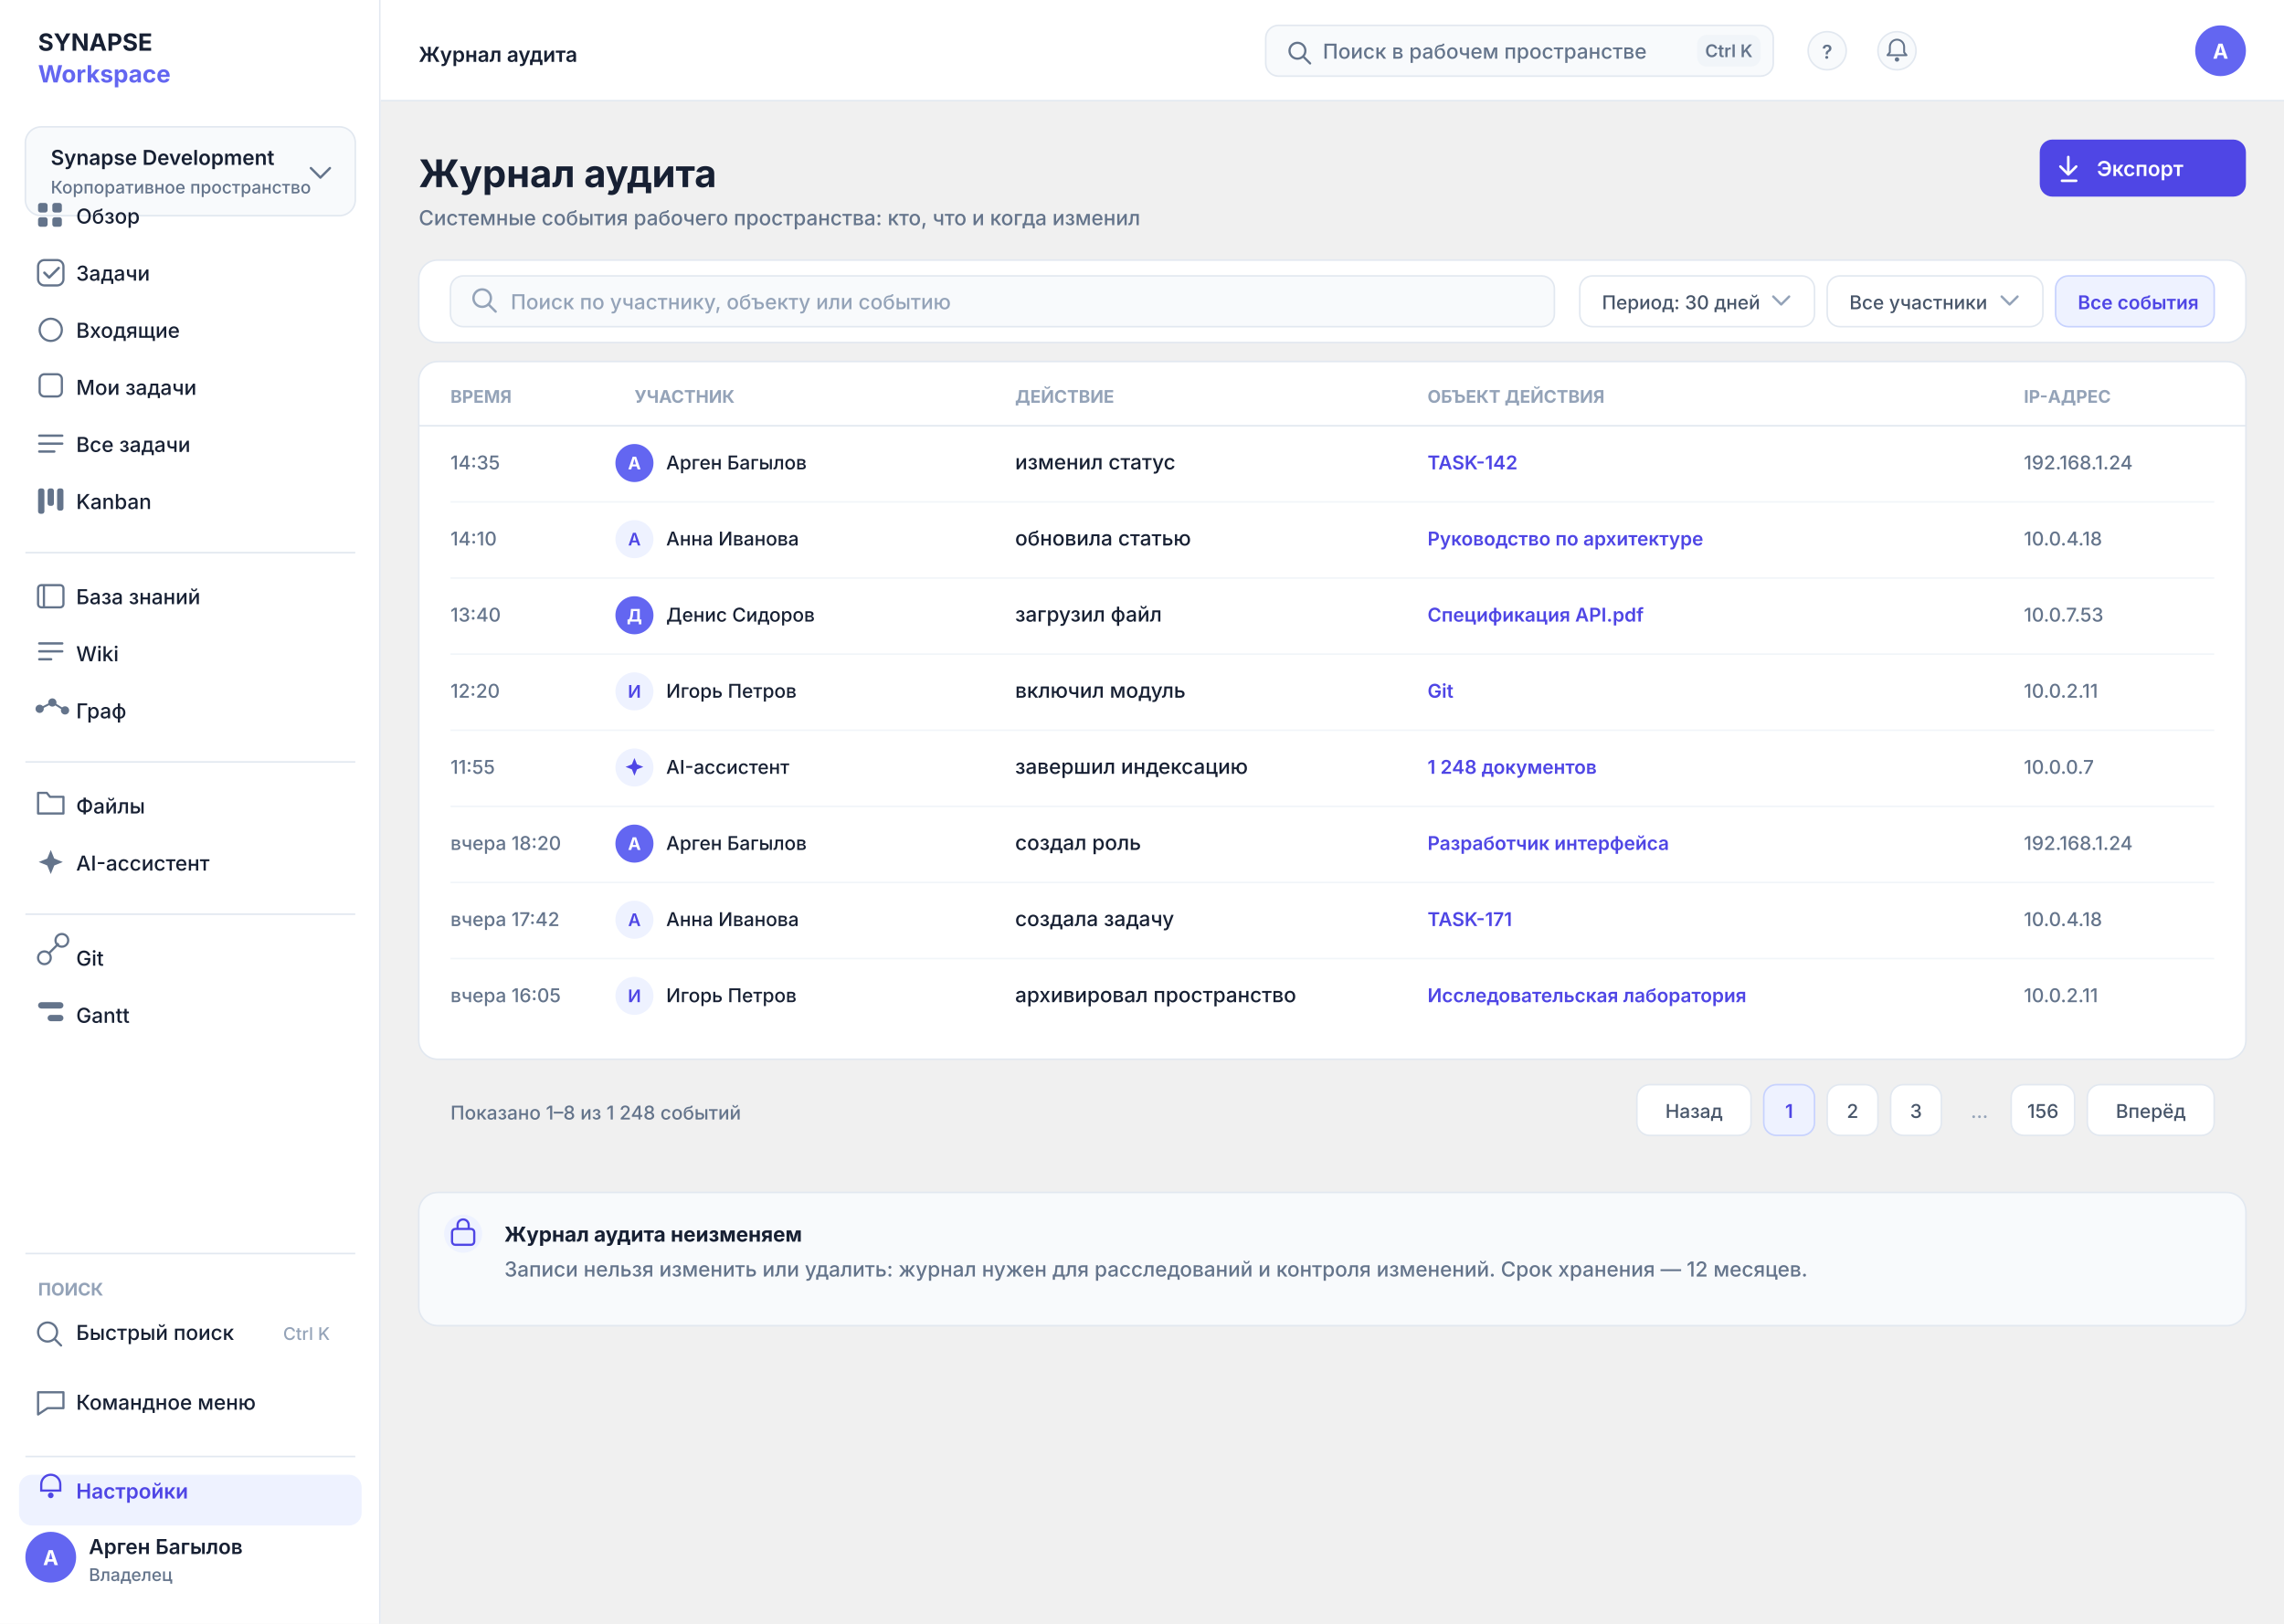
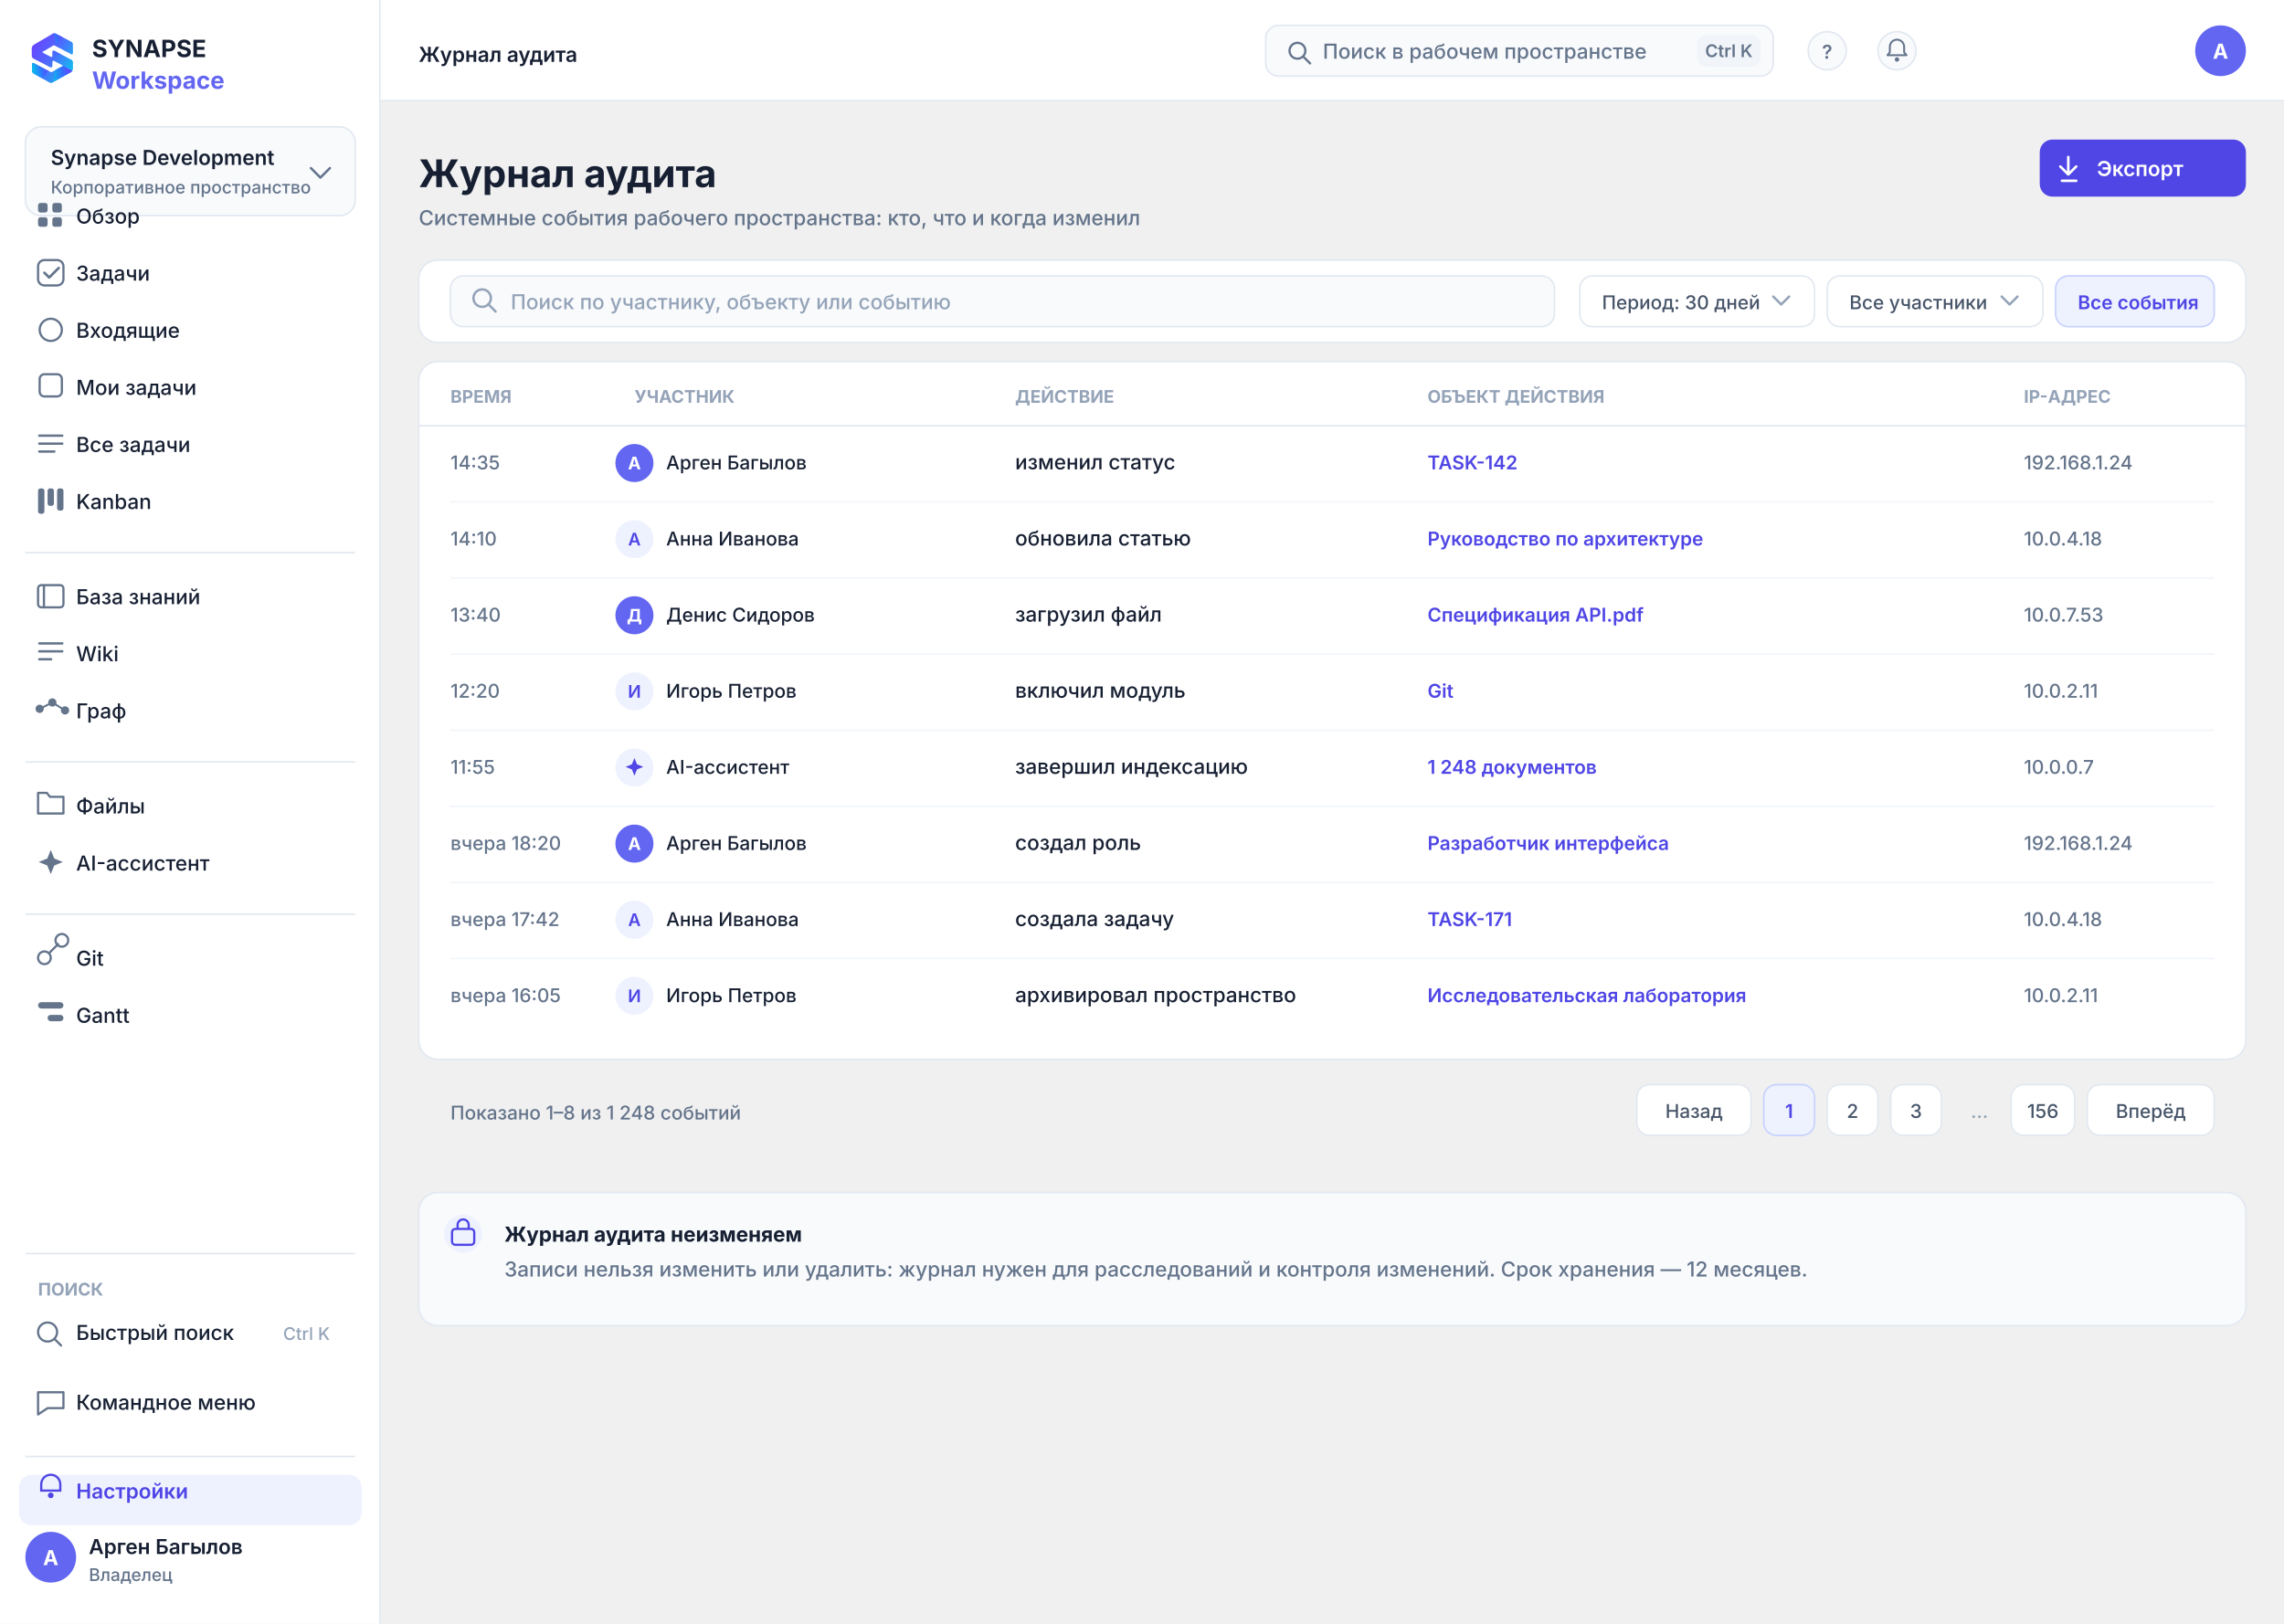
<svg xmlns="http://www.w3.org/2000/svg" width="1440" height="1024" viewBox="0 0 1440 1024" font-family="Inter, Arial, sans-serif">
+   <defs>
+     <linearGradient id="logoGrad" x1="0.000" y1="0.000" x2="1.106" y2="0.864">
+       <stop offset="0" stop-color="#713BFF" />
+       <stop offset="0.48" stop-color="#4E69FF" />
+       <stop offset="1" stop-color="#00D7E8" />
+     </linearGradient>
+     <linearGradient id="logoGrad2" x1="-0.157" y1="0.025" x2="0.975" y2="-0.157">
+       <stop offset="0" stop-color="#00CFE8" />
+       <stop offset="0.52" stop-color="#356EFF" />
+       <stop offset="1" stop-color="#7A35FF" />
+     </linearGradient>
+   </defs>
  <g id="sidebar">
    <rect id="sidebar-bg" x="0" y="0" width="240" height="1024" fill="#FFFFFF" />
    <rect id="sidebar-border" x="239" y="0" width="1" height="1024" fill="#E2E8F0" />
-     <text id="brand-line1" x="24" y="32" font-size="15" font-weight="700" fill="#172033">SYNAPSE</text>
-     <text id="brand-line2" x="24" y="52" font-size="15" font-weight="700" fill="#6366F1">Workspace</text>
+     <g id="brand-mark" transform="translate(20 21) scale(0.1912)">
+       <g id="logo-mark" transform="translate(-2.75 -1.75)">
+         <g id="logo-body" fill="url(#logoGrad)">
+           <path id="logo-body-1" d="M75.75 1.75 L79.75 2.00 L84.25 4.00 L87.00 5.75 L105.50 15.00 L106.25 15.75 L121.00 23.00 L129.25 27.75 L130.50 28.00 L135.75 31.25 L137.50 34.00 L138.50 36.75 L138.75 68.00 L138.00 69.75 L135.75 71.50 L134.25 71.50 L132.50 70.75 L122.50 65.00 L109.75 58.75 L97.75 52.00 L90.50 48.75 L77.75 41.75 L76.50 41.50 L74.50 41.75 L72.00 43.00 L61.50 49.75 L60.00 50.25 L49.50 56.75 L38.25 63.00 L37.50 64.25 L46.75 69.75 L66.50 79.75 L68.25 80.00 L69.75 79.25 L70.75 77.25 L70.75 62.00 L71.75 60.25 L73.25 59.00 L76.50 58.75 L85.25 63.75 L94.25 68.00 L104.25 73.75 L120.75 82.00 L127.00 85.75 L134.00 89.00 L136.75 91.50 L138.00 93.75 L138.75 96.50 L138.75 119.00 L136.75 125.00 L135.00 127.50 L131.50 130.50 L81.50 158.00 L71.00 164.50 L68.25 165.50 L64.50 165.50 L58.50 162.75 L45.75 155.00 L41.00 152.75 L32.00 147.25 L9.00 134.50 L5.75 131.50 L4.00 128.00 L3.75 126.00 L4.00 101.25 L6.00 99.50 L8.00 99.50 L66.00 130.00 L69.25 129.75 L91.25 117.00 L103.50 110.75 L105.00 109.75 L105.75 108.50 L104.25 107.25 L77.00 93.00 L74.75 92.00 L73.75 92.00 L71.00 94.25 L70.75 111.25 L68.50 114.00 L65.00 114.25 L61.25 112.75 L41.50 102.00 L9.50 85.75 L6.25 83.50 L5.00 82.00 L4.00 80.50 L3.00 77.50 L2.75 50.75 L4.00 46.25 L5.00 44.25 L6.00 42.75 L9.00 40.00 L34.50 25.00 L37.25 23.75 L39.50 22.00 L61.00 9.75 L68.00 5.25 L74.00 2.00 L75.75 1.75 Z" />
+         </g>
+         <g id="logo-fold" fill="url(#logoGrad2)">
+           <path id="logo-fold-1" d="M73.50 91.75 L75.75 92.00 L82.50 95.75 L83.75 95.75 L88.50 98.75 L91.25 99.75 L96.00 102.75 L104.50 107.00 L106.00 108.25 L106.00 109.25 L106.75 110.25 L112.00 112.00 L125.00 119.25 L130.50 121.75 L132.50 123.50 L134.25 124.25 L135.25 126.00 L137.25 123.50 L138.75 118.25 L138.75 96.50 L138.75 119.00 L136.75 125.00 L135.00 127.50 L131.50 130.50 L95.75 150.00 L77.25 160.75 L76.75 161.00 L77.00 159.75 L75.50 160.50 L75.25 160.00 L76.25 158.75 L75.75 158.25 L76.25 157.50 L75.75 157.00 L76.25 156.25 L75.75 155.75 L76.25 155.00 L75.75 154.25 L76.75 153.00 L76.25 152.50 L76.75 151.75 L76.25 151.25 L76.75 150.50 L76.25 149.75 L76.75 149.25 L76.25 147.00 L77.25 146.00 L76.75 145.25 L77.25 144.75 L76.75 144.00 L77.25 143.50 L76.75 142.75 L77.25 142.00 L76.75 141.50 L77.75 140.25 L77.25 139.50 L77.75 139.00 L77.25 138.25 L77.75 137.75 L77.25 137.00 L77.75 136.50 L77.25 134.25 L78.25 133.25 L77.75 132.50 L78.25 132.00 L78.00 128.25 L80.25 127.00 L81.00 126.00 L80.25 125.25 L79.25 125.25 L81.00 123.50 L80.00 123.50 L91.25 117.00 L103.50 110.75 L105.00 109.75 L105.75 108.50 L104.25 107.25 L77.00 93.00 L73.75 92.00 L71.00 94.25 L70.75 111.25 L68.50 114.00 L64.00 114.00 L68.00 114.00 L70.00 112.25 L70.75 110.75 L70.75 94.50 L71.50 93.25 L73.50 91.75 Z" />
+           <path id="logo-fold-2" d="M6.75 99.25 L11.00 101.00 L66.00 130.00 L69.25 129.75 L66.25 130.50 L57.25 126.00 L57.25 127.00 L59.50 128.75 L59.00 129.00 L55.50 127.75 L53.25 128.75 L53.00 130.75 L52.50 130.75 L52.00 132.25 L52.00 133.75 L48.50 139.75 L38.75 147.00 L38.00 147.75 L38.50 149.25 L37.75 149.75 L35.75 148.75 L35.25 149.25 L9.00 134.50 L5.25 130.75 L4.00 128.00 L3.75 126.00 L3.75 102.00 L5.50 99.75 L6.75 99.25 Z" />
+           <path id="logo-fold-3" d="M75.75 1.75 L79.75 2.00 L84.25 4.00 L117.75 21.50 L101.75 14.00 L102.00 15.00 L103.00 15.25 L103.00 15.75 L100.25 16.00 L99.50 17.00 L100.00 18.25 L99.50 19.00 L100.50 21.25 L101.75 21.25 L102.00 20.00 L102.75 21.50 L99.00 23.75 L97.00 26.00 L90.00 30.75 L84.75 35.50 L82.75 36.50 L83.00 34.75 L82.00 33.50 L82.50 33.00 L82.00 32.25 L82.50 31.50 L81.50 30.25 L82.00 29.75 L81.00 28.50 L81.50 27.75 L81.00 27.00 L81.50 26.50 L80.50 25.25 L81.00 24.50 L80.50 23.75 L81.00 23.25 L80.00 22.00 L80.50 21.25 L80.00 20.50 L80.50 20.00 L79.50 19.00 L79.75 16.50 L79.00 15.75 L79.25 13.50 L78.50 12.50 L78.75 11.50 L78.00 10.75 L78.25 8.25 L77.25 7.25 L77.75 6.75 L77.25 6.00 L77.75 5.25 L76.75 4.00 L77.50 2.50 L75.25 2.25 L72.50 3.00 L50.50 15.75 L71.50 3.25 L74.00 2.00 L75.75 1.75 Z" />
+           <path id="logo-fold-4" d="M74.00 58.75 L77.25 59.00 L85.25 63.75 L94.25 68.00 L96.75 69.75 L119.50 81.50 L87.25 65.25 L86.25 65.75 L87.50 66.50 L87.50 67.50 L87.00 67.75 L87.00 70.75 L87.50 71.75 L87.00 72.00 L87.00 73.75 L87.00 72.00 L86.50 72.00 L86.50 73.75 L86.00 74.25 L85.25 73.25 L85.75 72.50 L83.50 69.00 L80.75 68.50 L80.75 68.00 L78.75 68.00 L77.00 66.00 L78.75 62.50 L80.00 62.50 L80.75 63.25 L81.50 63.25 L82.00 62.50 L76.00 59.00 L73.75 59.25 L72.50 60.00 L71.00 62.75 L70.75 78.50 L69.25 80.00 L66.25 80.00 L44.00 68.50 L37.50 64.75 L37.25 63.75 L38.00 63.25 L37.50 63.75 L38.00 64.75 L46.75 69.75 L66.50 79.75 L68.25 80.00 L69.75 79.25 L70.75 77.25 L70.75 62.00 L71.75 60.25 L74.00 58.75 Z" />
+         </g>
+       </g>
+     </g>
+     <text id="brand-line1" x="58" y="36" font-size="15" font-weight="700" fill="#172033">SYNAPSE</text>
+     <text id="brand-line2" x="58" y="56" font-size="15" font-weight="700" fill="#6366F1">Workspace</text>
    <g id="workspace-switcher">
      <rect x="16" y="80" width="208" height="56" rx="10" fill="#F8FAFC" stroke="#E2E8F0" />
      <text x="32" y="104" font-size="13" font-weight="600" fill="#172033">Synapse Development</text>
      <text x="32" y="122" font-size="11" font-weight="500" fill="#64748B">Корпоративное пространство</text>
      <path d="M196 106l6 6 6-6" fill="none" stroke="#64748B" stroke-width="1.5" stroke-linecap="round" stroke-linejoin="round" />
    </g>
    <g id="nav-primary">
      <rect x="24" y="128" width="6" height="6" rx="1.5" fill="#64748B" />
      <rect x="33" y="128" width="6" height="6" rx="1.5" fill="#64748B" />
      <rect x="24" y="137" width="6" height="6" rx="1.5" fill="#64748B" />
      <rect x="33" y="137" width="6" height="6" rx="1.5" fill="#64748B" />
      <text x="48" y="141" font-size="13" font-weight="500" fill="#172033">Обзор</text>
      <rect id="nav-tasks" x="24" y="164" width="16" height="16" rx="4" fill="none" stroke="#64748B" stroke-width="1.4" />
      <path d="M28 172l3 3 6-6" fill="none" stroke="#64748B" stroke-width="1.6" stroke-linecap="round" stroke-linejoin="round" />
      <text x="48" y="177" font-size="13" font-weight="500" fill="#172033">Задачи</text>
      <circle cx="32" cy="208" r="7" fill="none" stroke="#64748B" stroke-width="1.4" />
      <text x="48" y="213" font-size="13" font-weight="500" fill="#172033">Входящие</text>
      <rect x="25" y="236" width="14" height="14" rx="3" fill="none" stroke="#64748B" stroke-width="1.4" />
      <text x="48" y="249" font-size="13" font-weight="500" fill="#172033">Мои задачи</text>
      <rect x="24" y="274" width="16" height="1.5" rx="0.75" fill="#64748B" />
      <rect x="24" y="279" width="16" height="1.5" rx="0.75" fill="#64748B" />
      <rect x="24" y="284" width="11" height="1.5" rx="0.75" fill="#64748B" />
      <text x="48" y="285" font-size="13" font-weight="500" fill="#172033">Все задачи</text>
      <rect x="24" y="308" width="4" height="16" rx="1.5" fill="#64748B" />
      <rect x="30" y="308" width="4" height="11" rx="1.5" fill="#64748B" />
      <rect x="36" y="308" width="4" height="14" rx="1.5" fill="#64748B" />
      <text x="48" y="321" font-size="13" font-weight="500" fill="#172033">Kanban</text>
    </g>
    <rect id="divider-1" x="16" y="348" width="208" height="1" fill="#E2E8F0" />
    <g id="nav-knowledge">
      <rect x="24" y="369" width="16" height="14" rx="2" fill="none" stroke="#64748B" stroke-width="1.4" />
      <rect x="27" y="369" width="1.4" height="14" fill="#64748B" />
      <text x="48" y="381" font-size="13" font-weight="500" fill="#172033">База знаний</text>
      <rect x="24" y="405" width="16" height="1.5" rx="0.75" fill="#64748B" />
      <rect x="24" y="410" width="16" height="1.5" rx="0.75" fill="#64748B" />
      <rect x="24" y="415" width="9" height="1.5" rx="0.75" fill="#64748B" />
      <text x="48" y="417" font-size="13" font-weight="500" fill="#172033">Wiki</text>
      <path d="M25 447l8-4 8 5" fill="none" stroke="#64748B" stroke-width="1.2" />
      <circle cx="25" cy="447" r="2.6" fill="#64748B" />
      <circle cx="33" cy="443" r="2.6" fill="#64748B" />
      <circle cx="41" cy="448" r="2.6" fill="#64748B" />
      <text x="48" y="453" font-size="13" font-weight="500" fill="#172033">Граф</text>
    </g>
    <rect id="divider-2" x="16" y="480" width="208" height="1" fill="#E2E8F0" />
    <g id="nav-workspace">
      <path d="M24 500h5.5l2 2.5h8.5v10.5H24z" fill="none" stroke="#64748B" stroke-width="1.4" stroke-linejoin="round" />
      <text x="48" y="513" font-size="13" font-weight="500" fill="#172033">Файлы</text>
      <path d="M32 536l2.2 5.4 5.4 2.2-5.4 2.2-2.2 5.4-2.2-5.4-5.4-2.2 5.4-2.2z" fill="#64748B" />
      <text x="48" y="549" font-size="13" font-weight="500" fill="#172033">AI-ассистент</text>
    </g>
    <rect id="divider-3" x="16" y="576" width="208" height="1" fill="#E2E8F0" />
    <g id="nav-modules">
      <circle cx="28" cy="604" r="4" fill="none" stroke="#64748B" stroke-width="1.4" />
      <path d="M31 601l6-6" fill="none" stroke="#64748B" stroke-width="1.4" />
      <circle cx="39" cy="593" r="4" fill="none" stroke="#64748B" stroke-width="1.4" />
      <text x="48" y="609" font-size="13" font-weight="500" fill="#172033">Git</text>
      <rect x="24" y="632" width="16" height="4" rx="2" fill="#64748B" />
      <rect x="30" y="640" width="10" height="4" rx="2" fill="#64748B" />
      <text x="48" y="645" font-size="13" font-weight="500" fill="#172033">Gantt</text>
    </g>
    <rect id="divider-4" x="16" y="790" width="208" height="1" fill="#E2E8F0" />
    <text id="nav-search-label" x="24" y="817" font-size="11" font-weight="700" fill="#94A3B8">ПОИСК</text>
    <circle cx="30" cy="840" r="6" fill="none" stroke="#64748B" stroke-width="1.4" />
    <path d="M34.5 844.5l4 4" fill="none" stroke="#64748B" stroke-width="1.4" stroke-linecap="round" />
    <text x="48" y="845" font-size="13" font-weight="500" fill="#172033">Быстрый поиск</text>
    <text x="208" y="845" font-size="11" font-weight="500" fill="#94A3B8" text-anchor="end">Ctrl K</text>
    <path d="M24 878h16v10H30l-6 4z" fill="none" stroke="#64748B" stroke-width="1.4" stroke-linejoin="round" />
    <text x="48" y="889" font-size="13" font-weight="500" fill="#172033">Командное меню</text>
    <rect id="divider-5" x="16" y="918" width="208" height="1" fill="#E2E8F0" />
    <rect id="nav-settings" x="12" y="930" width="216" height="32" rx="8" fill="#EEF2FF" />
    <path d="M32 930a6 6 0 0 1 6 6v4h-12v-4a6 6 0 0 1 6-6z" fill="none" stroke="#4F46E5" stroke-width="1.4" />
    <circle cx="32" cy="943" r="1.8" fill="#4F46E5" />
    <text id="nav-settings-label" x="48" y="945" font-size="13" font-weight="600" fill="#4F46E5">Настройки</text>
    <g id="sidebar-user">
      <circle cx="32" cy="982" r="16" fill="#6366F1" />
      <text x="32" y="987" font-size="13" font-weight="700" fill="#FFFFFF" text-anchor="middle">А</text>
      <text x="56" y="980" font-size="13" font-weight="600" fill="#172033">Арген Багылов</text>
      <text x="56" y="997" font-size="11" font-weight="500" fill="#64748B">Владелец</text>
    </g>
  </g>
  <g id="topbar">
    <rect id="topbar-bg" x="240" y="0" width="1200" height="64" fill="#FFFFFF" />
    <rect id="topbar-border" x="240" y="63" width="1200" height="1" fill="#E2E8F0" />
    <text id="topbar-title" x="264" y="39" font-size="13" font-weight="600" fill="#172033">Журнал аудита</text>
    <g id="topbar-search">
      <rect x="798" y="16" width="320" height="32" rx="8" fill="#F8FAFC" stroke="#E2E8F0" />
      <circle cx="818" cy="32" r="5" fill="none" stroke="#64748B" stroke-width="1.4" />
      <path d="M822 36l4 4" fill="none" stroke="#64748B" stroke-width="1.4" stroke-linecap="round" />
      <text x="834" y="37" font-size="13" font-weight="500" fill="#64748B">Поиск в рабочем пространстве</text>
      <rect x="1070" y="22" width="40" height="20" rx="6" fill="#F1F5F9" />
      <text x="1090" y="36" font-size="11" font-weight="600" fill="#64748B" text-anchor="middle">Ctrl K</text>
    </g>
    <g id="topbar-help">
      <circle cx="1152" cy="32" r="12" fill="#F8FAFC" stroke="#E2E8F0" />
      <text x="1152" y="37" font-size="12" font-weight="600" fill="#64748B" text-anchor="middle">?</text>
    </g>
    <g id="topbar-notifications">
      <circle cx="1196" cy="32" r="12" fill="#F8FAFC" stroke="#E2E8F0" />
      <path d="M1196 25a4.5 4.5 0 0 0-4.5 4.5v3.5l-1.5 1.8h12l-1.5-1.8v-3.5a4.5 4.5 0 0 0-4.5-4.5z" fill="none" stroke="#64748B" stroke-width="1.2" stroke-linejoin="round" />
      <circle cx="1196" cy="37.5" r="1.4" fill="#64748B" />
    </g>
    <g id="topbar-user">
      <circle cx="1400" cy="32" r="16" fill="#6366F1" />
      <text x="1400" y="37" font-size="13" font-weight="700" fill="#FFFFFF" text-anchor="middle">А</text>
    </g>
  </g>
  <g id="content">
    <text id="page-title" x="264" y="118" font-size="24" font-weight="700" fill="#172033">Журнал аудита</text>
    <text id="page-subtitle" x="264" y="142" font-size="13" font-weight="500" fill="#64748B">Системные события рабочего пространства: кто, что и когда изменил</text>
    <g id="btn-export">
      <rect x="1286" y="88" width="130" height="36" rx="8" fill="#4F46E5" />
      <path d="M1304 99v11M1299 105l5 5 5-5M1300 114h9" fill="none" stroke="#FFFFFF" stroke-width="1.6" stroke-linecap="round" stroke-linejoin="round" />
      <text x="1322" y="111" font-size="13" font-weight="600" fill="#FFFFFF">Экспорт</text>
    </g>
    <g id="filter-bar">
      <rect x="264" y="164" width="1152" height="52" rx="12" fill="#FFFFFF" stroke="#E2E8F0" />
      <rect x="284" y="174" width="696" height="32" rx="8" fill="#F8FAFC" stroke="#E2E8F0" />
      <circle cx="304" cy="188" r="5.5" fill="none" stroke="#94A3B8" stroke-width="1.5" />
      <path d="M308 192l4.5 4.5" fill="none" stroke="#94A3B8" stroke-width="1.5" stroke-linecap="round" />
      <text x="322" y="195" font-size="13" font-weight="500" fill="#94A3B8">Поиск по участнику, объекту или событию</text>
      <rect x="996" y="174" width="148" height="32" rx="8" fill="#FFFFFF" stroke="#E2E8F0" />
      <text x="1010" y="195" font-size="12" font-weight="500" fill="#475569">Период: 30 дней</text>
      <path d="M1118 187l5 5 5-5" fill="none" stroke="#94A3B8" stroke-width="1.5" stroke-linecap="round" stroke-linejoin="round" />
      <rect x="1152" y="174" width="136" height="32" rx="8" fill="#FFFFFF" stroke="#E2E8F0" />
      <text x="1166" y="195" font-size="12" font-weight="500" fill="#475569">Все участники</text>
      <path d="M1262 187l5 5 5-5" fill="none" stroke="#94A3B8" stroke-width="1.5" stroke-linecap="round" stroke-linejoin="round" />
      <rect x="1296" y="174" width="100" height="32" rx="8" fill="#EEF2FF" stroke="#C7D2FE" />
      <text x="1310" y="195" font-size="12" font-weight="600" fill="#4F46E5">Все события</text>
    </g>
    <g id="audit-table">
      <rect x="264" y="228" width="1152" height="440" rx="12" fill="#FFFFFF" stroke="#E2E8F0" />
      <text id="th-time" x="284" y="254" font-size="11" font-weight="700" fill="#94A3B8">ВРЕМЯ</text>
      <text id="th-user" x="400" y="254" font-size="11" font-weight="700" fill="#94A3B8">УЧАСТНИК</text>
      <text id="th-action" x="640" y="254" font-size="11" font-weight="700" fill="#94A3B8">ДЕЙСТВИЕ</text>
      <text id="th-entity" x="900" y="254" font-size="11" font-weight="700" fill="#94A3B8">ОБЪЕКТ ДЕЙСТВИЯ</text>
      <text id="th-ip" x="1276" y="254" font-size="11" font-weight="700" fill="#94A3B8">IP-АДРЕС</text>
      <rect x="264" y="268" width="1152" height="1" fill="#E2E8F0" />
      <g id="audit-row-1">
        <text x="284" y="296" font-size="12" font-weight="500" fill="#64748B">14:35</text>
        <circle cx="400" cy="292" r="12" fill="#6366F1" />
        <text x="400" y="296" font-size="11" font-weight="700" fill="#FFFFFF" text-anchor="middle">А</text>
        <text x="420" y="296" font-size="12" font-weight="500" fill="#172033">Арген Багылов</text>
        <text x="640" y="296" font-size="13" font-weight="500" fill="#172033">изменил статус</text>
        <text x="900" y="296" font-size="12" font-weight="600" fill="#4F46E5">TASK-142</text>
        <text x="1276" y="296" font-size="12" font-weight="500" fill="#64748B">192.168.1.24</text>
        <rect x="284" y="316" width="1112" height="1" fill="#F1F5F9" />
      </g>
      <g id="audit-row-2">
        <text x="284" y="344" font-size="12" font-weight="500" fill="#64748B">14:10</text>
        <circle cx="400" cy="340" r="12" fill="#EEF2FF" />
        <text x="400" y="344" font-size="11" font-weight="600" fill="#4F46E5" text-anchor="middle">А</text>
        <text x="420" y="344" font-size="12" font-weight="500" fill="#172033">Анна Иванова</text>
        <text x="640" y="344" font-size="13" font-weight="500" fill="#172033">обновила статью</text>
        <text x="900" y="344" font-size="12" font-weight="600" fill="#4F46E5">Руководство по архитектуре</text>
        <text x="1276" y="344" font-size="12" font-weight="500" fill="#64748B">10.0.4.18</text>
        <rect x="284" y="364" width="1112" height="1" fill="#F1F5F9" />
      </g>
      <g id="audit-row-3">
        <text x="284" y="392" font-size="12" font-weight="500" fill="#64748B">13:40</text>
        <circle cx="400" cy="388" r="12" fill="#6366F1" />
        <text x="400" y="392" font-size="11" font-weight="700" fill="#FFFFFF" text-anchor="middle">Д</text>
        <text x="420" y="392" font-size="12" font-weight="500" fill="#172033">Денис Сидоров</text>
        <text x="640" y="392" font-size="13" font-weight="500" fill="#172033">загрузил файл</text>
        <text x="900" y="392" font-size="12" font-weight="600" fill="#4F46E5">Спецификация API.pdf</text>
        <text x="1276" y="392" font-size="12" font-weight="500" fill="#64748B">10.0.7.53</text>
        <rect x="284" y="412" width="1112" height="1" fill="#F1F5F9" />
      </g>
      <g id="audit-row-4">
        <text x="284" y="440" font-size="12" font-weight="500" fill="#64748B">12:20</text>
        <circle cx="400" cy="436" r="12" fill="#EEF2FF" />
        <text x="400" y="440" font-size="11" font-weight="600" fill="#4F46E5" text-anchor="middle">И</text>
        <text x="420" y="440" font-size="12" font-weight="500" fill="#172033">Игорь Петров</text>
        <text x="640" y="440" font-size="13" font-weight="500" fill="#172033">включил модуль</text>
        <text x="900" y="440" font-size="12" font-weight="600" fill="#4F46E5">Git</text>
        <text x="1276" y="440" font-size="12" font-weight="500" fill="#64748B">10.0.2.11</text>
        <rect x="284" y="460" width="1112" height="1" fill="#F1F5F9" />
      </g>
      <g id="audit-row-5">
        <text x="284" y="488" font-size="12" font-weight="500" fill="#64748B">11:55</text>
        <circle cx="400" cy="484" r="12" fill="#EEF2FF" />
        <path d="M400 478l1.6 4 4 1.6-4 1.6-1.6 4-1.6-4-4-1.6 4-1.6z" fill="#4F46E5" />
        <text x="420" y="488" font-size="12" font-weight="500" fill="#172033">AI-ассистент</text>
        <text x="640" y="488" font-size="13" font-weight="500" fill="#172033">завершил индексацию</text>
        <text x="900" y="488" font-size="12" font-weight="600" fill="#4F46E5">1 248 документов</text>
        <text x="1276" y="488" font-size="12" font-weight="500" fill="#64748B">10.0.0.7</text>
        <rect x="284" y="508" width="1112" height="1" fill="#F1F5F9" />
      </g>
      <g id="audit-row-6">
        <text x="284" y="536" font-size="12" font-weight="500" fill="#64748B">вчера 18:20</text>
        <circle cx="400" cy="532" r="12" fill="#6366F1" />
        <text x="400" y="536" font-size="11" font-weight="700" fill="#FFFFFF" text-anchor="middle">А</text>
        <text x="420" y="536" font-size="12" font-weight="500" fill="#172033">Арген Багылов</text>
        <text x="640" y="536" font-size="13" font-weight="500" fill="#172033">создал роль</text>
        <text x="900" y="536" font-size="12" font-weight="600" fill="#4F46E5">Разработчик интерфейса</text>
        <text x="1276" y="536" font-size="12" font-weight="500" fill="#64748B">192.168.1.24</text>
        <rect x="284" y="556" width="1112" height="1" fill="#F1F5F9" />
      </g>
      <g id="audit-row-7">
        <text x="284" y="584" font-size="12" font-weight="500" fill="#64748B">вчера 17:42</text>
        <circle cx="400" cy="580" r="12" fill="#EEF2FF" />
        <text x="400" y="584" font-size="11" font-weight="600" fill="#4F46E5" text-anchor="middle">А</text>
        <text x="420" y="584" font-size="12" font-weight="500" fill="#172033">Анна Иванова</text>
        <text x="640" y="584" font-size="13" font-weight="500" fill="#172033">создала задачу</text>
        <text x="900" y="584" font-size="12" font-weight="600" fill="#4F46E5">TASK-171</text>
        <text x="1276" y="584" font-size="12" font-weight="500" fill="#64748B">10.0.4.18</text>
        <rect x="284" y="604" width="1112" height="1" fill="#F1F5F9" />
      </g>
      <g id="audit-row-8">
        <text x="284" y="632" font-size="12" font-weight="500" fill="#64748B">вчера 16:05</text>
        <circle cx="400" cy="628" r="12" fill="#EEF2FF" />
        <text x="400" y="632" font-size="11" font-weight="600" fill="#4F46E5" text-anchor="middle">И</text>
        <text x="420" y="632" font-size="12" font-weight="500" fill="#172033">Игорь Петров</text>
        <text x="640" y="632" font-size="13" font-weight="500" fill="#172033">архивировал пространство</text>
        <text x="900" y="632" font-size="12" font-weight="600" fill="#4F46E5">Исследовательская лаборатория</text>
        <text x="1276" y="632" font-size="12" font-weight="500" fill="#64748B">10.0.2.11</text>
      </g>
    </g>
    <g id="pagination">
      <text id="pagination-total" x="284" y="706" font-size="12" font-weight="500" fill="#64748B">Показано 1–8 из 1 248 событий</text>
      <rect x="1032" y="684" width="72" height="32" rx="8" fill="#FFFFFF" stroke="#E2E8F0" />
      <text x="1068" y="705" font-size="12" font-weight="500" fill="#475569" text-anchor="middle">Назад</text>
      <rect x="1112" y="684" width="32" height="32" rx="8" fill="#EEF2FF" stroke="#C7D2FE" />
      <text x="1128" y="705" font-size="12" font-weight="600" fill="#4F46E5" text-anchor="middle">1</text>
      <rect x="1152" y="684" width="32" height="32" rx="8" fill="#FFFFFF" stroke="#E2E8F0" />
      <text x="1168" y="705" font-size="12" font-weight="500" fill="#475569" text-anchor="middle">2</text>
      <rect x="1192" y="684" width="32" height="32" rx="8" fill="#FFFFFF" stroke="#E2E8F0" />
      <text x="1208" y="705" font-size="12" font-weight="500" fill="#475569" text-anchor="middle">3</text>
      <text x="1248" y="705" font-size="12" font-weight="500" fill="#94A3B8" text-anchor="middle">…</text>
      <rect x="1268" y="684" width="40" height="32" rx="8" fill="#FFFFFF" stroke="#E2E8F0" />
      <text x="1288" y="705" font-size="12" font-weight="500" fill="#475569" text-anchor="middle">156</text>
      <rect x="1316" y="684" width="80" height="32" rx="8" fill="#FFFFFF" stroke="#E2E8F0" />
      <text x="1356" y="705" font-size="12" font-weight="500" fill="#475569" text-anchor="middle">Вперёд</text>
    </g>
    <g id="card-audit-note">
      <rect x="264" y="752" width="1152" height="84" rx="12" fill="#F8FAFC" stroke="#E2E8F0" />
      <circle cx="292" cy="778" r="12" fill="#EEF2FF" />
      <rect x="285" y="775" width="14" height="10" rx="2" fill="none" stroke="#4F46E5" stroke-width="1.4" />
      <path d="M288.5 775v-2.5a3.5 3.5 0 0 1 7 0V775" fill="none" stroke="#4F46E5" stroke-width="1.4" />
      <text id="audit-note-title" x="318" y="783" font-size="13" font-weight="700" fill="#172033">Журнал аудита неизменяем</text>
      <text id="audit-note-text" x="318" y="805" font-size="13" font-weight="500" fill="#64748B">Записи нельзя изменить или удалить: журнал нужен для расследований и контроля изменений. Срок хранения — 12 месяцев.</text>
    </g>
  </g>
</svg>
